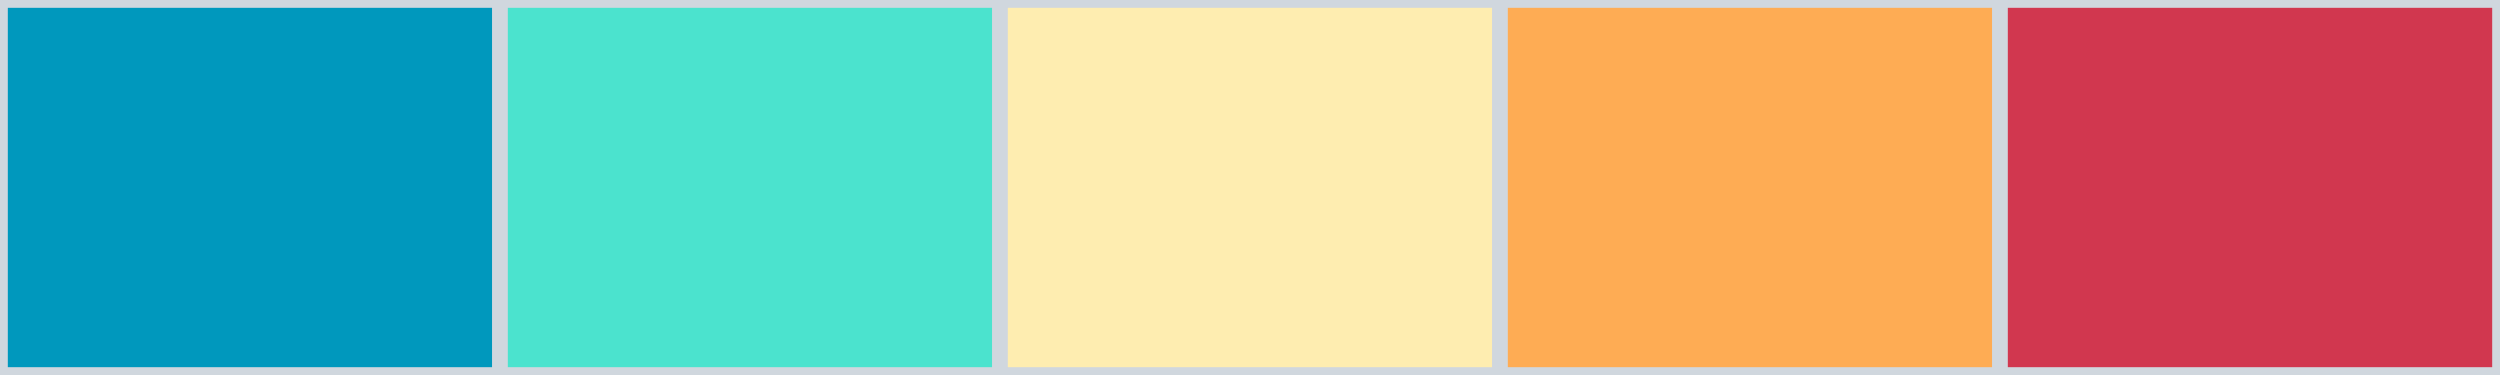
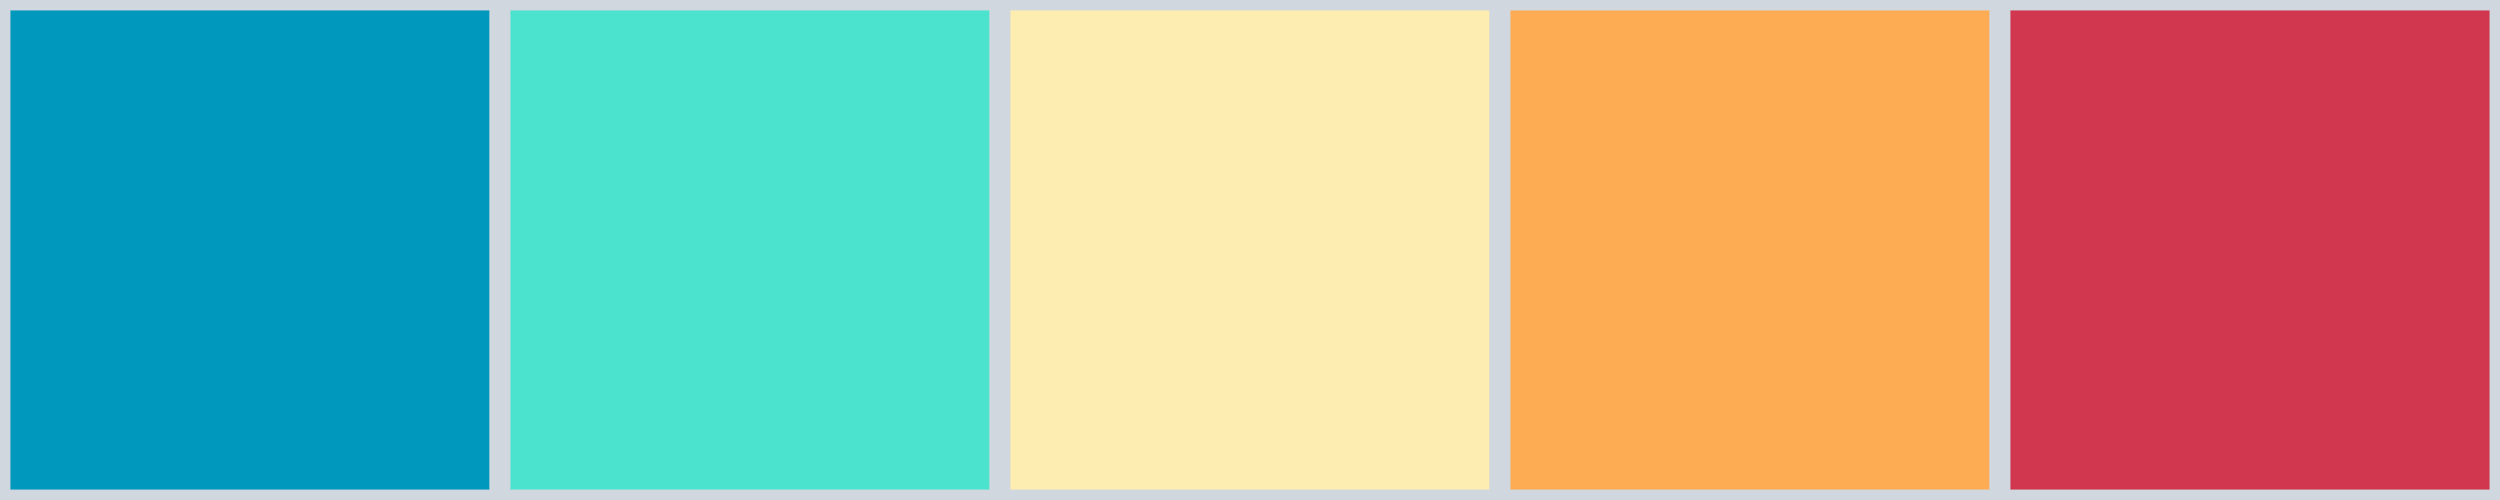
- <svg xmlns="http://www.w3.org/2000/svg" width="160" height="24" viewBox="0 0 160 24" role="img" aria-labelledby="title">
-   <rect x="0" y="0" width="32" height="24" fill="#0098BD" stroke="#d0d7de" />
-   <rect x="32" y="0" width="32" height="24" fill="#4BE3CE" stroke="#d0d7de" />
-   <rect x="64" y="0" width="32" height="24" fill="#FEEDB0" stroke="#d0d7de" />
-   <rect x="96" y="0" width="32" height="24" fill="#FEAC54" stroke="#d0d7de" />
-   <rect x="128" y="0" width="32" height="24" fill="#D1374F" stroke="#d0d7de" />
+ <svg xmlns="http://www.w3.org/2000/svg" width="120" height="24" viewBox="0 0 120 24" role="img" aria-labelledby="title">
+   <rect x="0" y="0" width="24" height="24" fill="#0098BD" stroke="#d0d7de" />
+   <rect x="24" y="0" width="24" height="24" fill="#4BE3CE" stroke="#d0d7de" />
+   <rect x="48" y="0" width="24" height="24" fill="#FEEDB0" stroke="#d0d7de" />
+   <rect x="72" y="0" width="24" height="24" fill="#FEAC54" stroke="#d0d7de" />
+   <rect x="96" y="0" width="24" height="24" fill="#D1374F" stroke="#d0d7de" />
</svg>
